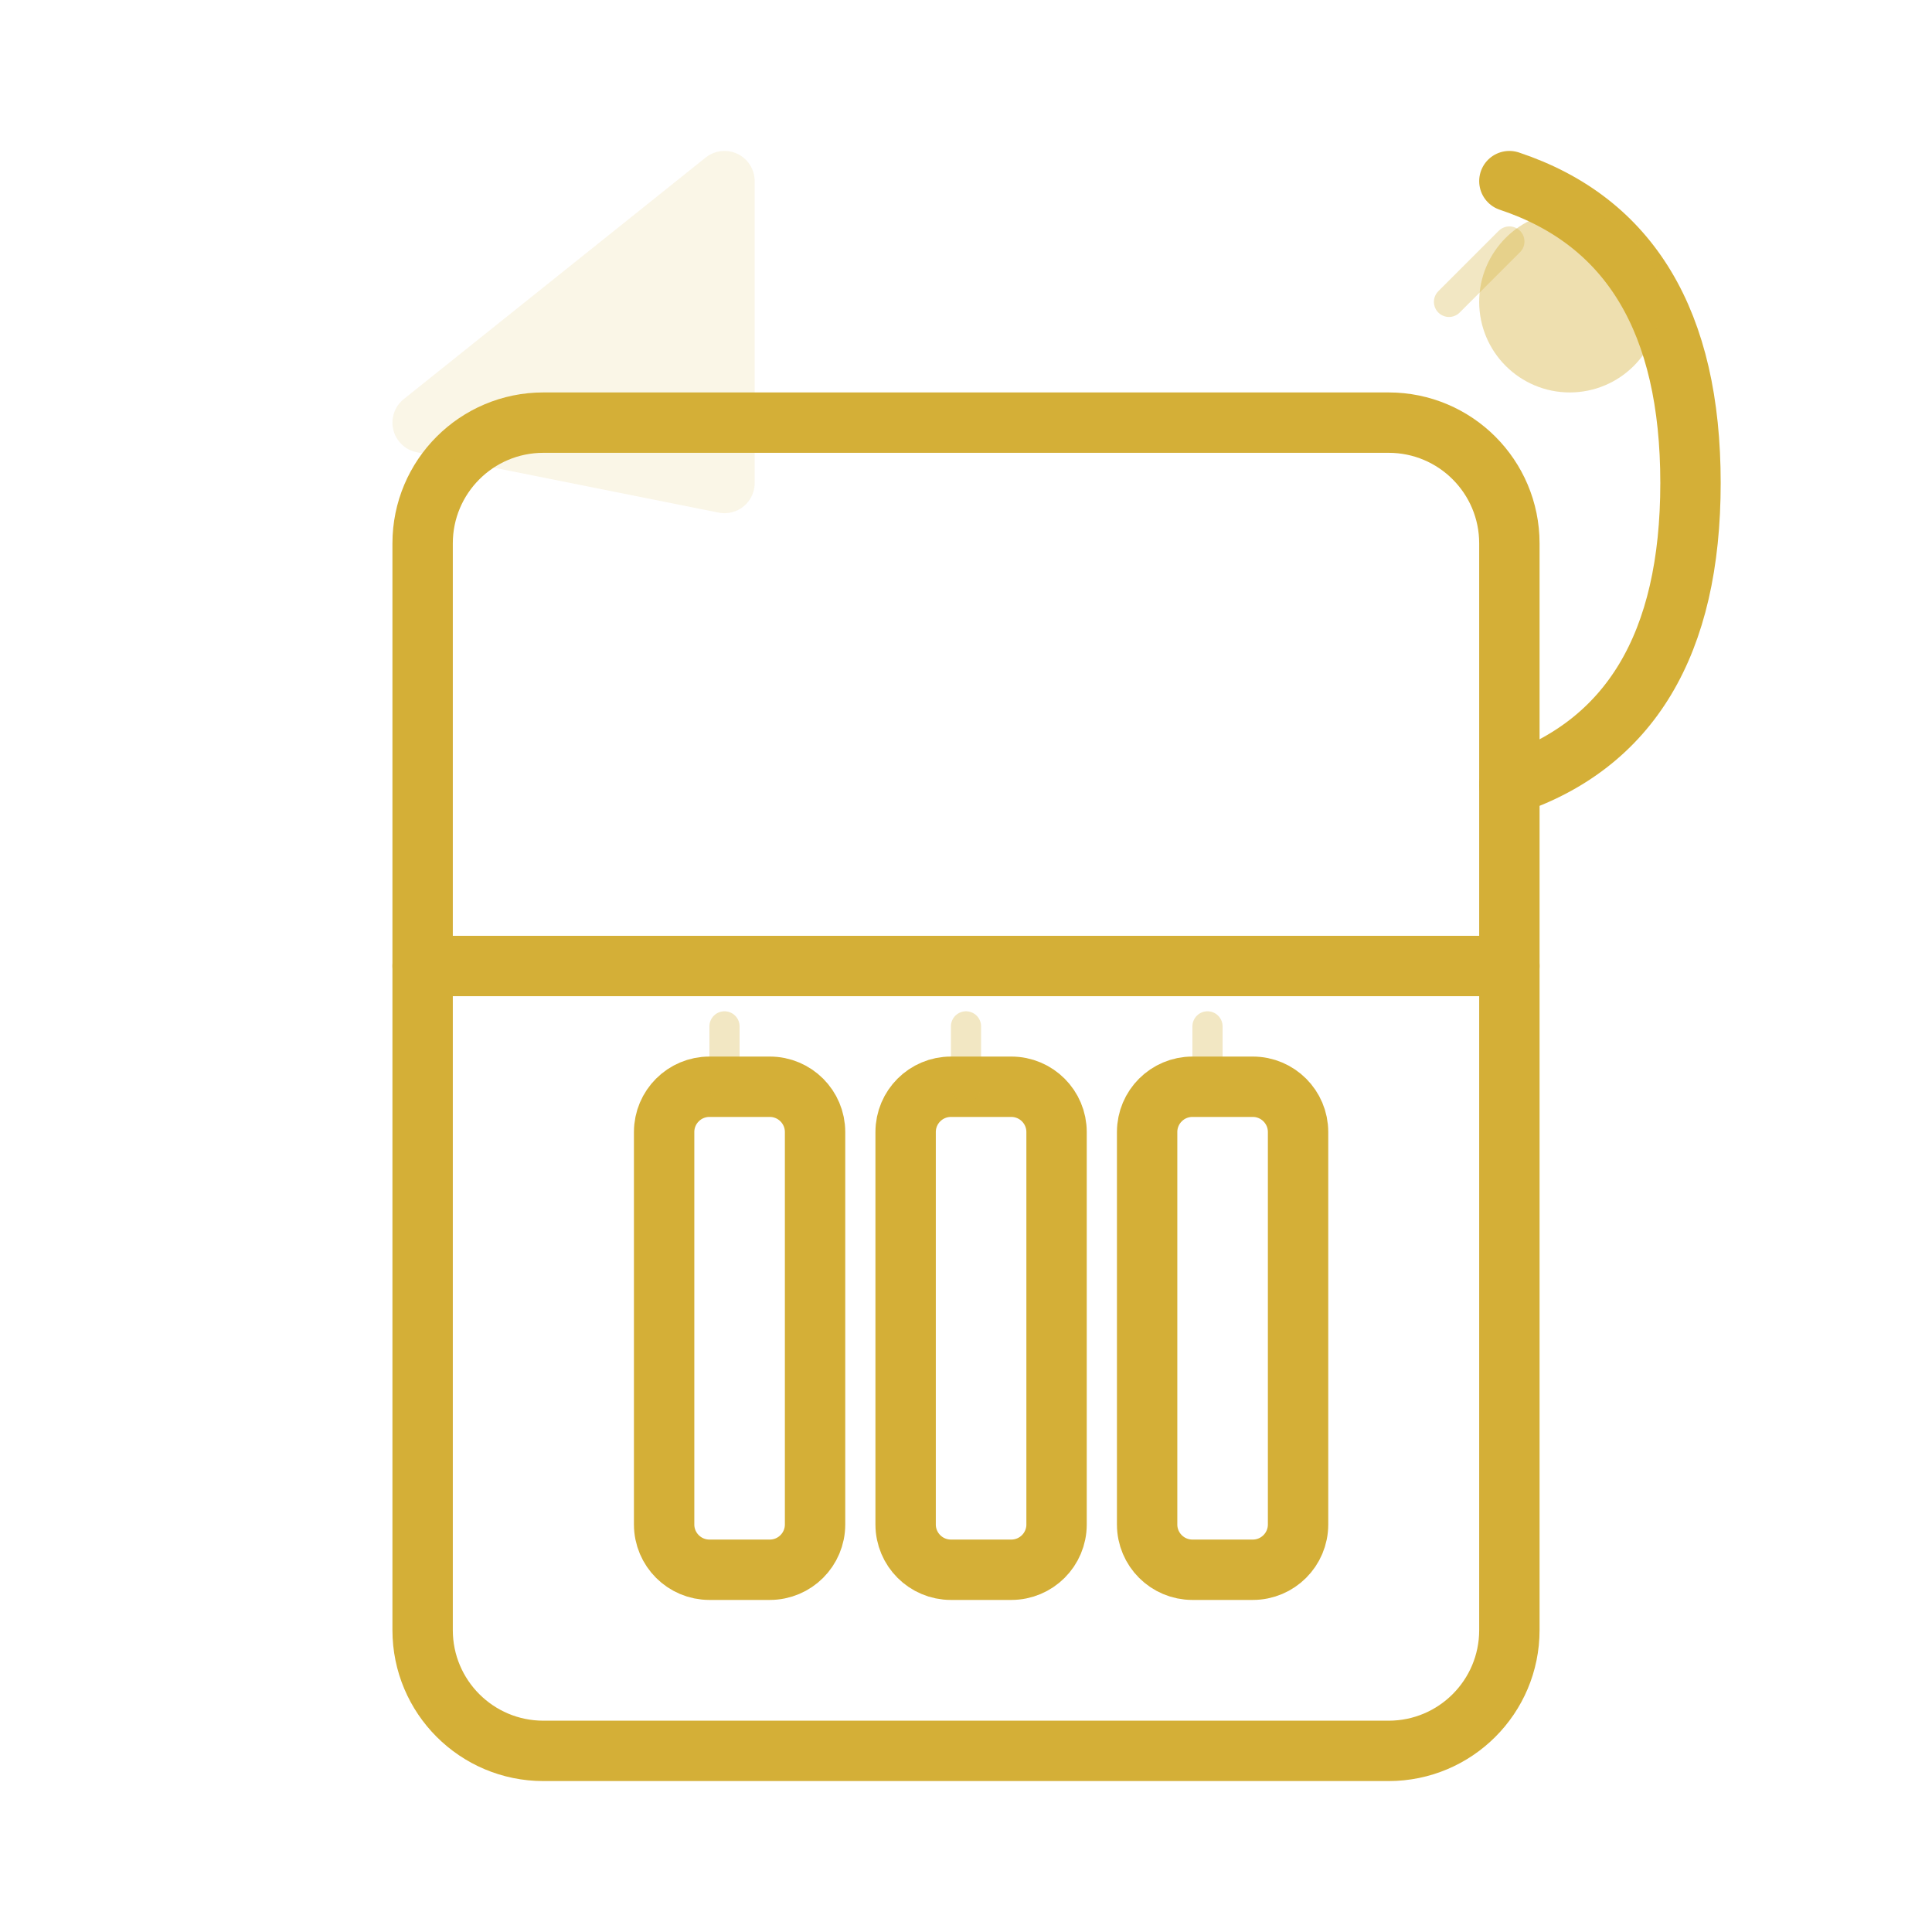
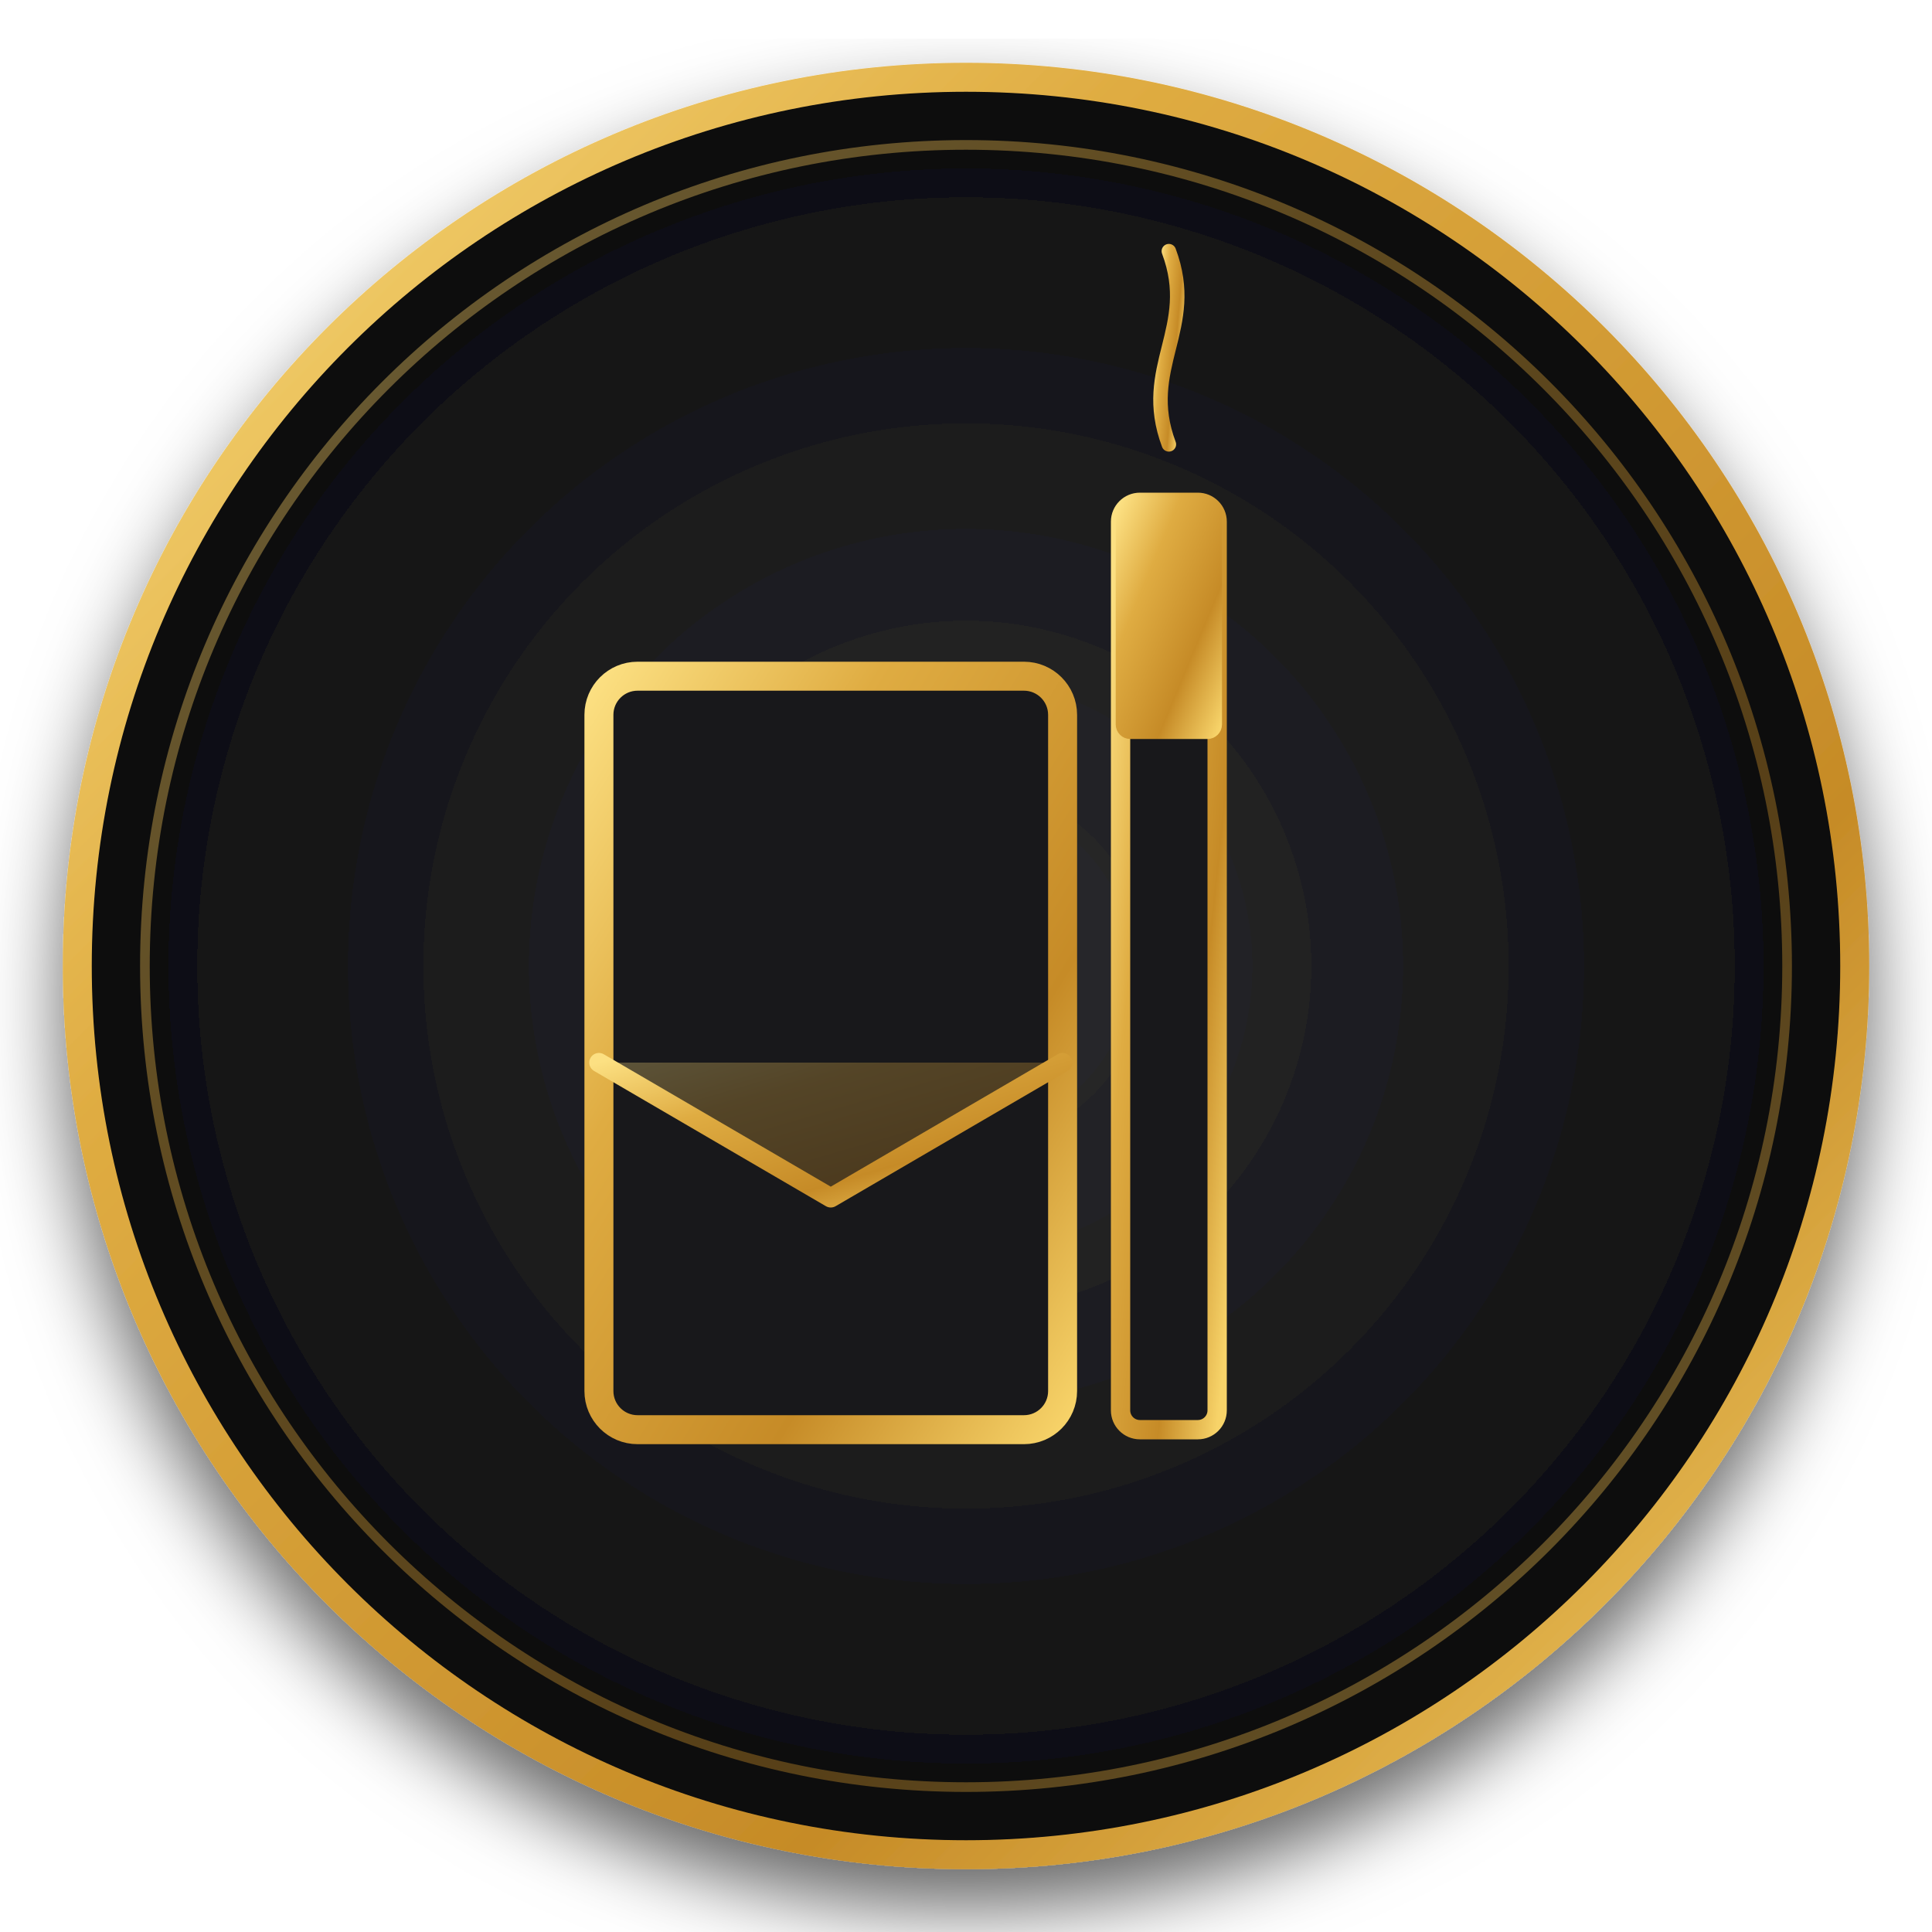
- <svg xmlns="http://www.w3.org/2000/svg" viewBox="0 0 64 64" fill="none" stroke="#d4af37" stroke-width="2" stroke-linecap="round" stroke-linejoin="round">
-   <rect x="14" y="14" width="36" height="44" rx="4" />
-   <path d="M14 32h36" />
-   <path d="M14 14l10-8v10z" fill="#d4af37" opacity=".12" />
-   <rect x="22" y="36" width="5" height="16" rx="1.5" />
-   <rect x="30" y="36" width="5" height="16" rx="1.5" />
-   <rect x="38" y="36" width="5" height="16" rx="1.5" />
-   <line x1="24" y1="34" x2="24" y2="36" stroke-width="1" opacity=".3" />
-   <line x1="32" y1="34" x2="32" y2="36" stroke-width="1" opacity=".3" />
-   <line x1="40" y1="34" x2="40" y2="36" stroke-width="1" opacity=".3" />
-   <path d="M50 6q6 2 6 10t-6 10" />
-   <circle cx="52" cy="10" r="2" fill="#d4af37" opacity=".4" />
-   <line x1="48" y1="10" x2="50" y2="8" stroke-width="1" opacity=".3" />
+ <svg xmlns="http://www.w3.org/2000/svg" viewBox="0 0 200 200" width="200" height="200">
+   <defs>
+     <radialGradient id="darkBg" cx="50%" cy="50%" r="50%">
+       <stop offset="0%" stop-color="#2a2a2e" />
+       <stop offset="80%" stop-color="#141416" />
+       <stop offset="100%" stop-color="#0a0a0b" />
+     </radialGradient>
+     <linearGradient id="goldGrad" x1="0%" y1="0%" x2="100%" y2="100%">
+       <stop offset="0%" stop-color="#FCE082" />
+       <stop offset="30%" stop-color="#DFAC42" />
+       <stop offset="70%" stop-color="#C68B27" />
+       <stop offset="100%" stop-color="#F7D369" />
+     </linearGradient>
+     <linearGradient id="goldLine" x1="0%" y1="0%" x2="0%" y2="100%">
+       <stop offset="0%" stop-color="#FFEAA5" />
+       <stop offset="50%" stop-color="#D49E35" />
+       <stop offset="100%" stop-color="#91651B" />
+     </linearGradient>
+     <filter id="shadow" x="-20%" y="-20%" width="140%" height="140%">
+       <feDropShadow dx="0" dy="4" stdDeviation="4" flood-color="#000000" flood-opacity="0.6" />
+     </filter>
+   </defs>
+   <circle cx="100" cy="100" r="92" fill="url(#darkBg)" stroke="url(#goldGrad)" stroke-width="3" filter="url(#shadow)" />
+   <circle cx="100" cy="100" r="85" fill="none" stroke="url(#goldGrad)" stroke-width="1" stroke-opacity="0.4" />
+   <g fill="none" stroke="url(#goldGrad)" stroke-linecap="round" stroke-linejoin="round">
+     <rect x="62" y="70" width="48" height="78" rx="4" stroke-width="3" fill="#18181b" />
+     <path d="M62 92 L110 92" stroke-width="2" />
+     <path d="M62 110 L86 124 L110 110" stroke-width="2" fill="url(#goldGrad)" fill-opacity="0.3" />
+     <rect x="116" y="52" width="10" height="96" rx="2" stroke-width="2" fill="#18181b" />
+     <rect x="116" y="52" width="10" height="24" rx="1" fill="url(#goldGrad)" />
+     <path d="M121 46 C118 38 124 34 121 26" stroke-width="1.5" stroke-linecap="round" />
+   </g>
</svg>
